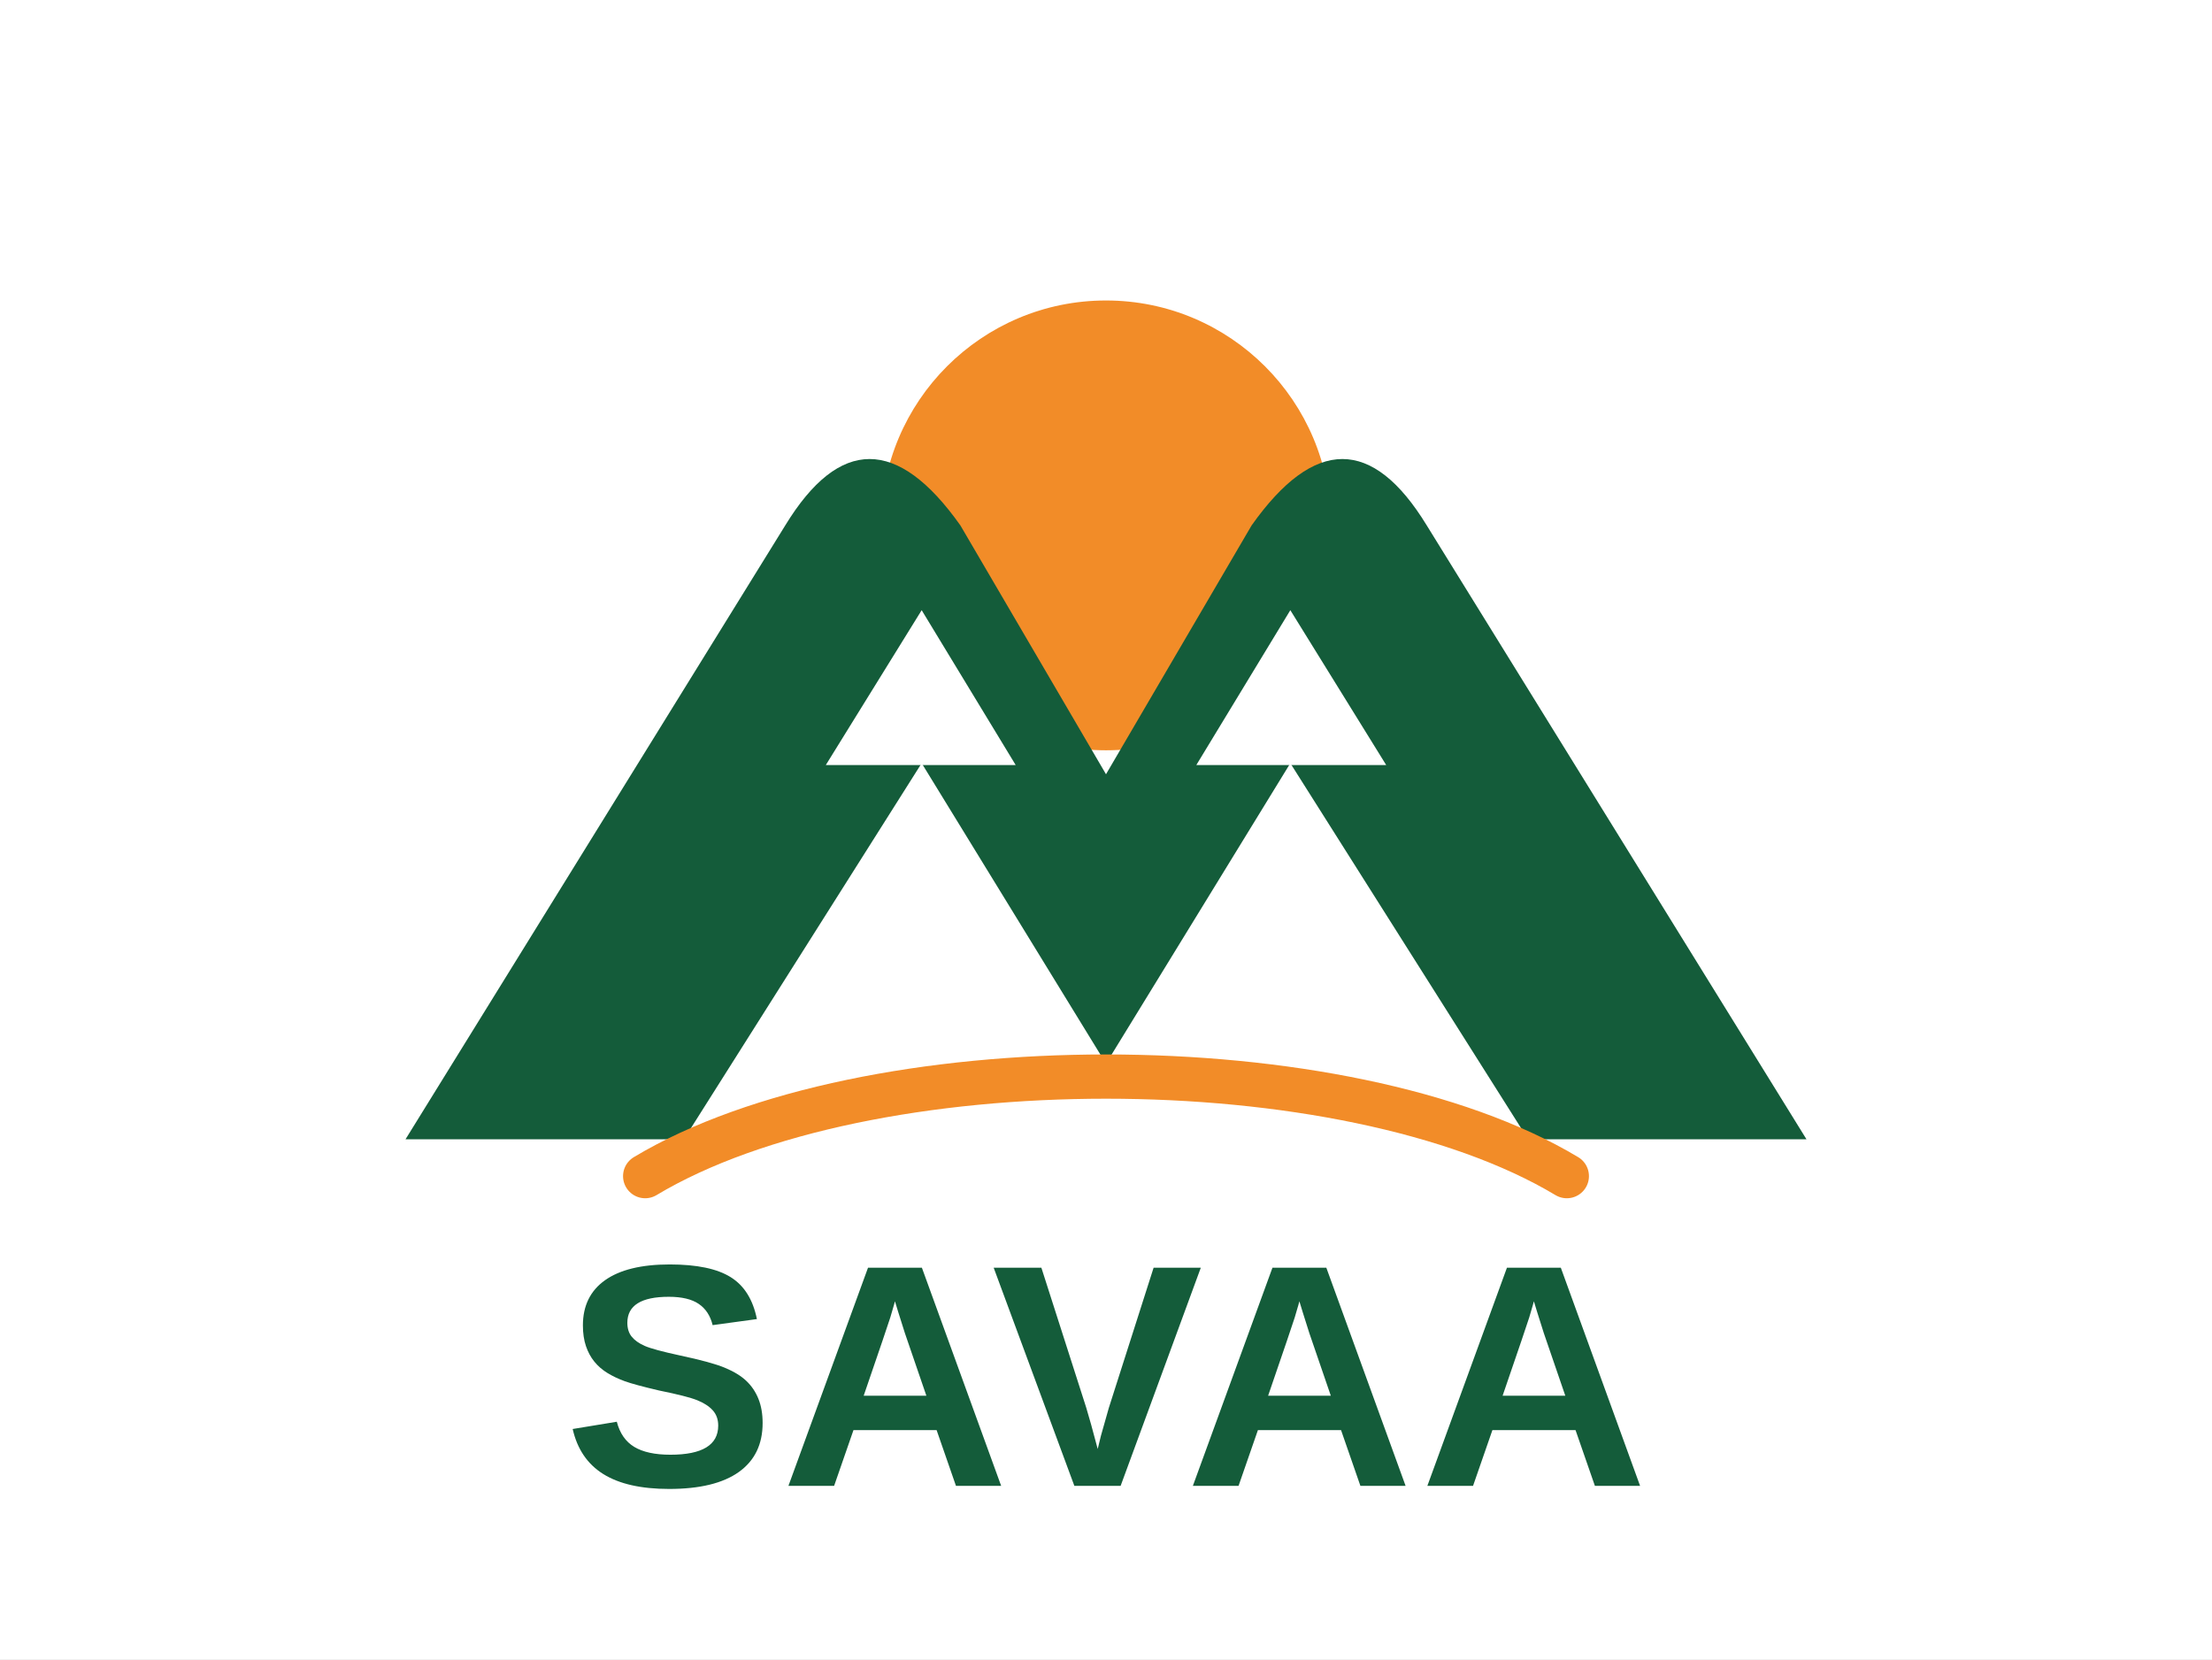
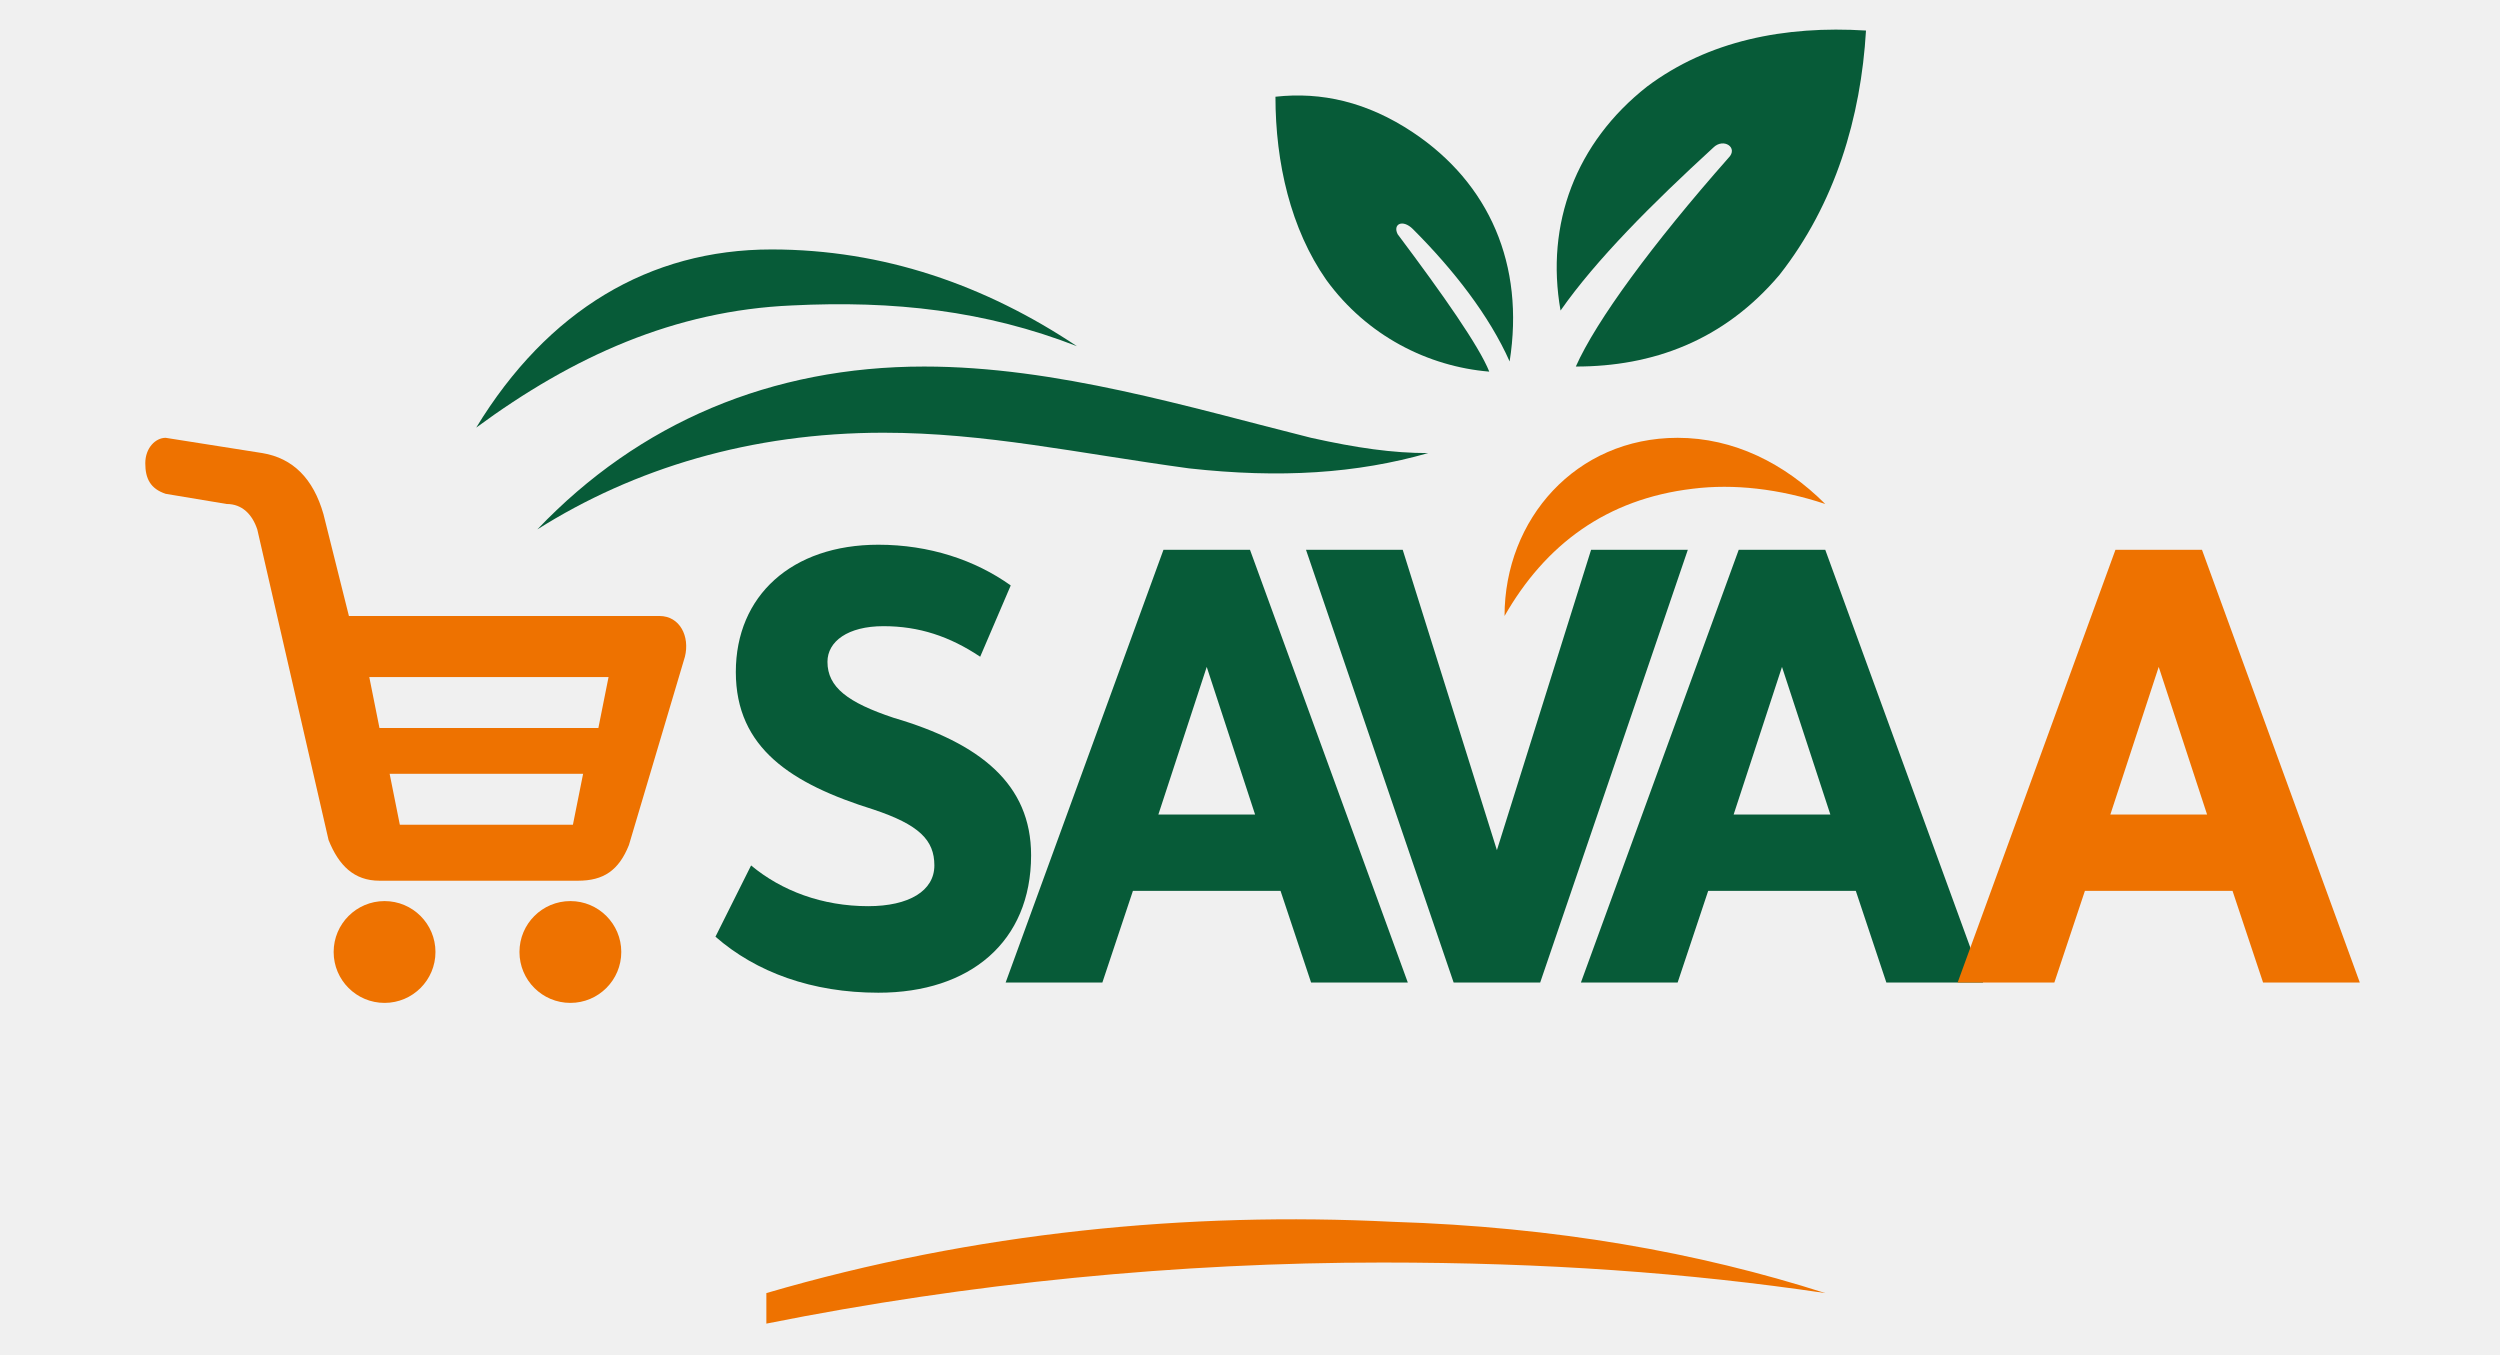
- <svg xmlns="http://www.w3.org/2000/svg" width="1200" height="900" viewBox="0 0 1200 900" role="img" aria-labelledby="title desc">
-   <rect width="1200" height="900" fill="#FFFFFF" />
-   <circle cx="600" cy="285" r="122" fill="#F28C28" />
-   <path d="M220 618 L426 285 Q470 213 521 285 L600 420 L679 285 Q730 213 774 285 L980 618 L829 618 L700 414 L600 577 L500 414 L371 618 Z" fill="#145C3A" />
-   <path d="M448 415 L500 331 L551 415 Z" fill="#FFFFFF" />
-   <path d="M649 415 L700 331 L752 415 Z" fill="#FFFFFF" />
-   <path d="M350 638 C470 566 730 566 850 638" fill="none" stroke="#F28C28" stroke-width="24" stroke-linecap="round" />
-   <text x="600" y="806" text-anchor="middle" font-family="IBM Plex Sans, Arial, sans-serif" font-size="172" font-weight="700" letter-spacing="3" fill="#145C3A">SAVAA</text>
+ <svg xmlns="http://www.w3.org/2000/svg" id="savaa-logo-clean" width="1200" height="650" viewBox="28 4 456 266" preserveAspectRatio="xMidYMid meet" role="img" aria-labelledby="title desc">
+   <g fill="#075b38">
+     <path d="M 307 75 C 310 56 303 40 288 30 C 279 24 270 22 261 23 C 261 36 264 49 271 59 C 279 70 291 76 303 77 C 301 72 294 62 285 50 C 284 48 286 47 288 49 C 296 57 303 66 307 75 Z" />
+     <path d="M 317 65 C 314 48 320 32 334 21 C 346 12 361 9 377 10 C 376 27 371 44 360 58 C 349 71 335 76 320 76 C 324 67 335 52 350 35 C 352 33 349 31 347 33 C 335 44 324 55 317 65 Z" />
+     <path d="M 104 88 C 118 65 138 53 162 53 C 184 53 204 60 222 72 C 204 65 186 63 166 64 C 143 65 123 74 104 88 Z" />
+     <path d="M 116 108 C 136 87 162 76 192 76 C 218 76 244 84 268 90 C 277 92 284 93 291 93 C 277 97 262 98 244 96 C 222 93 204 89 184 89 C 158 89 135 96 116 108 Z" />
+     <path d="M 183 111 C 166 111 155 121 155 136 C 155 151 166 158 182 163 C 191 166 194 169 194 174 C 194 179 189 182 181 182 C 172 182 164 179 158 174 L 151 188 C 159 195 170 199 183 199 C 201 199 213 189 213 172 C 213 158 203 150 186 145 C 177 142 173 139 173 134 C 173 130 177 127 184 127 C 191 127 197 129 203 133 L 209 119 C 202 114 193 111 183 111 Z" />
+     <path fill-rule="evenodd" d="M 239 112 L 208 197 L 227 197 L 233 179 L 262 179 L 268 197 L 287 197 L 256 112 Z M 247.5 135 L 257 164 L 238 164 Z" />
+     <path d="M 267 112 L 296 197 L 313 197 L 342 112 L 323 112 L 304.5 171 L 286 112 Z" />
+     <path fill-rule="evenodd" d="M 352 112 L 321 197 L 340 197 L 346 179 L 375 179 L 381 197 L 400 197 L 369 112 Z M 360.5 135 L 370 164 L 351 164 Z" />
+   </g>
+   <g fill="#ee7200">
+     <path fill-rule="evenodd" d="M 43 90 L 62 93 C 68 94 72 98 74 105 L 79 125 L 140 125 C 144 125 146 129 145 133 L 134 170 C 132 175 129 177 124 177 L 85 177 C 80 177 77 174 75 169 L 61 108 C 60 105 58 103 55 103 L 43 101 C 40 100 39 98 39 95 C 39 92 41 90 43 90 Z M 83 137 L 130 137 L 128 147 L 85 147 Z M 87 156 L 125 156 L 123 166 L 89 166 Z" />
+     <circle cx="86" cy="191" r="10" />
+     <circle cx="122.5" cy="191" r="10" />
+     <path d="M 306 125 C 306 106 320 90 340 90 C 351 90 361 95 369 103 C 360 100 351 99 343 100 C 326 102 314 111 306 125 Z" />
+     <path fill-rule="evenodd" d="M 426 112 L 395 197 L 414 197 L 420 179 L 449 179 L 455 197 L 474 197 L 443 112 Z M 434.5 135 L 444 164 L 425 164 Z" />
+     <path d="M 161 258 C 202 246 244 242 284 244 C 316 245 344 250 369 258 C 342 254 314 252 282 252 C 242 252 201 256 161 264 Z" />
+   </g>
</svg>
